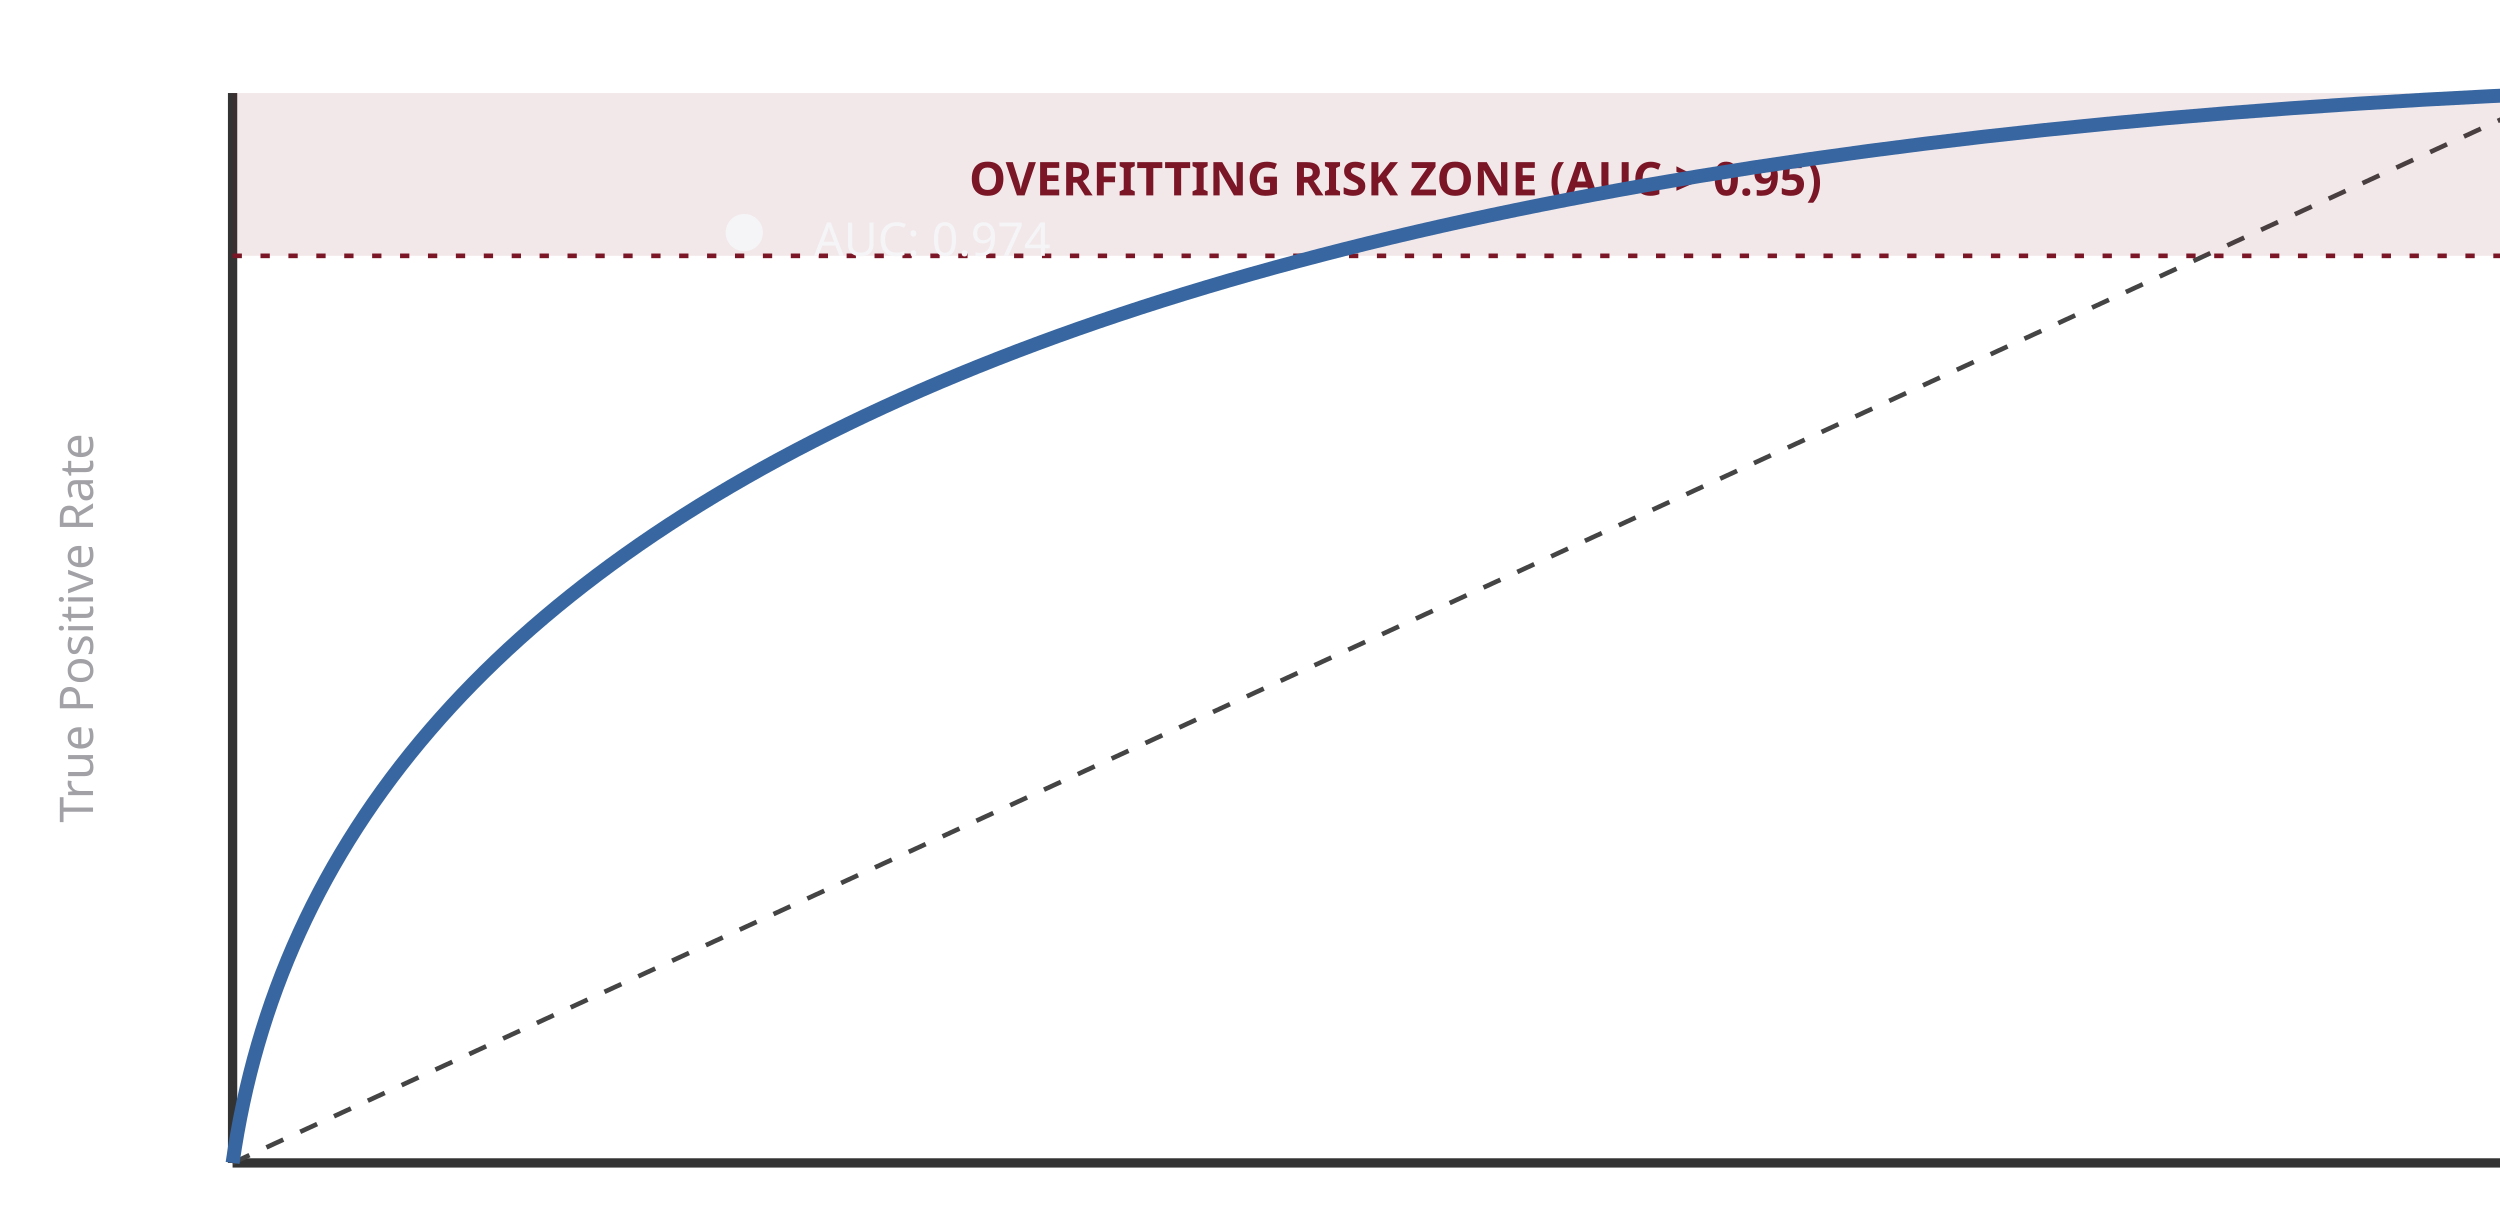
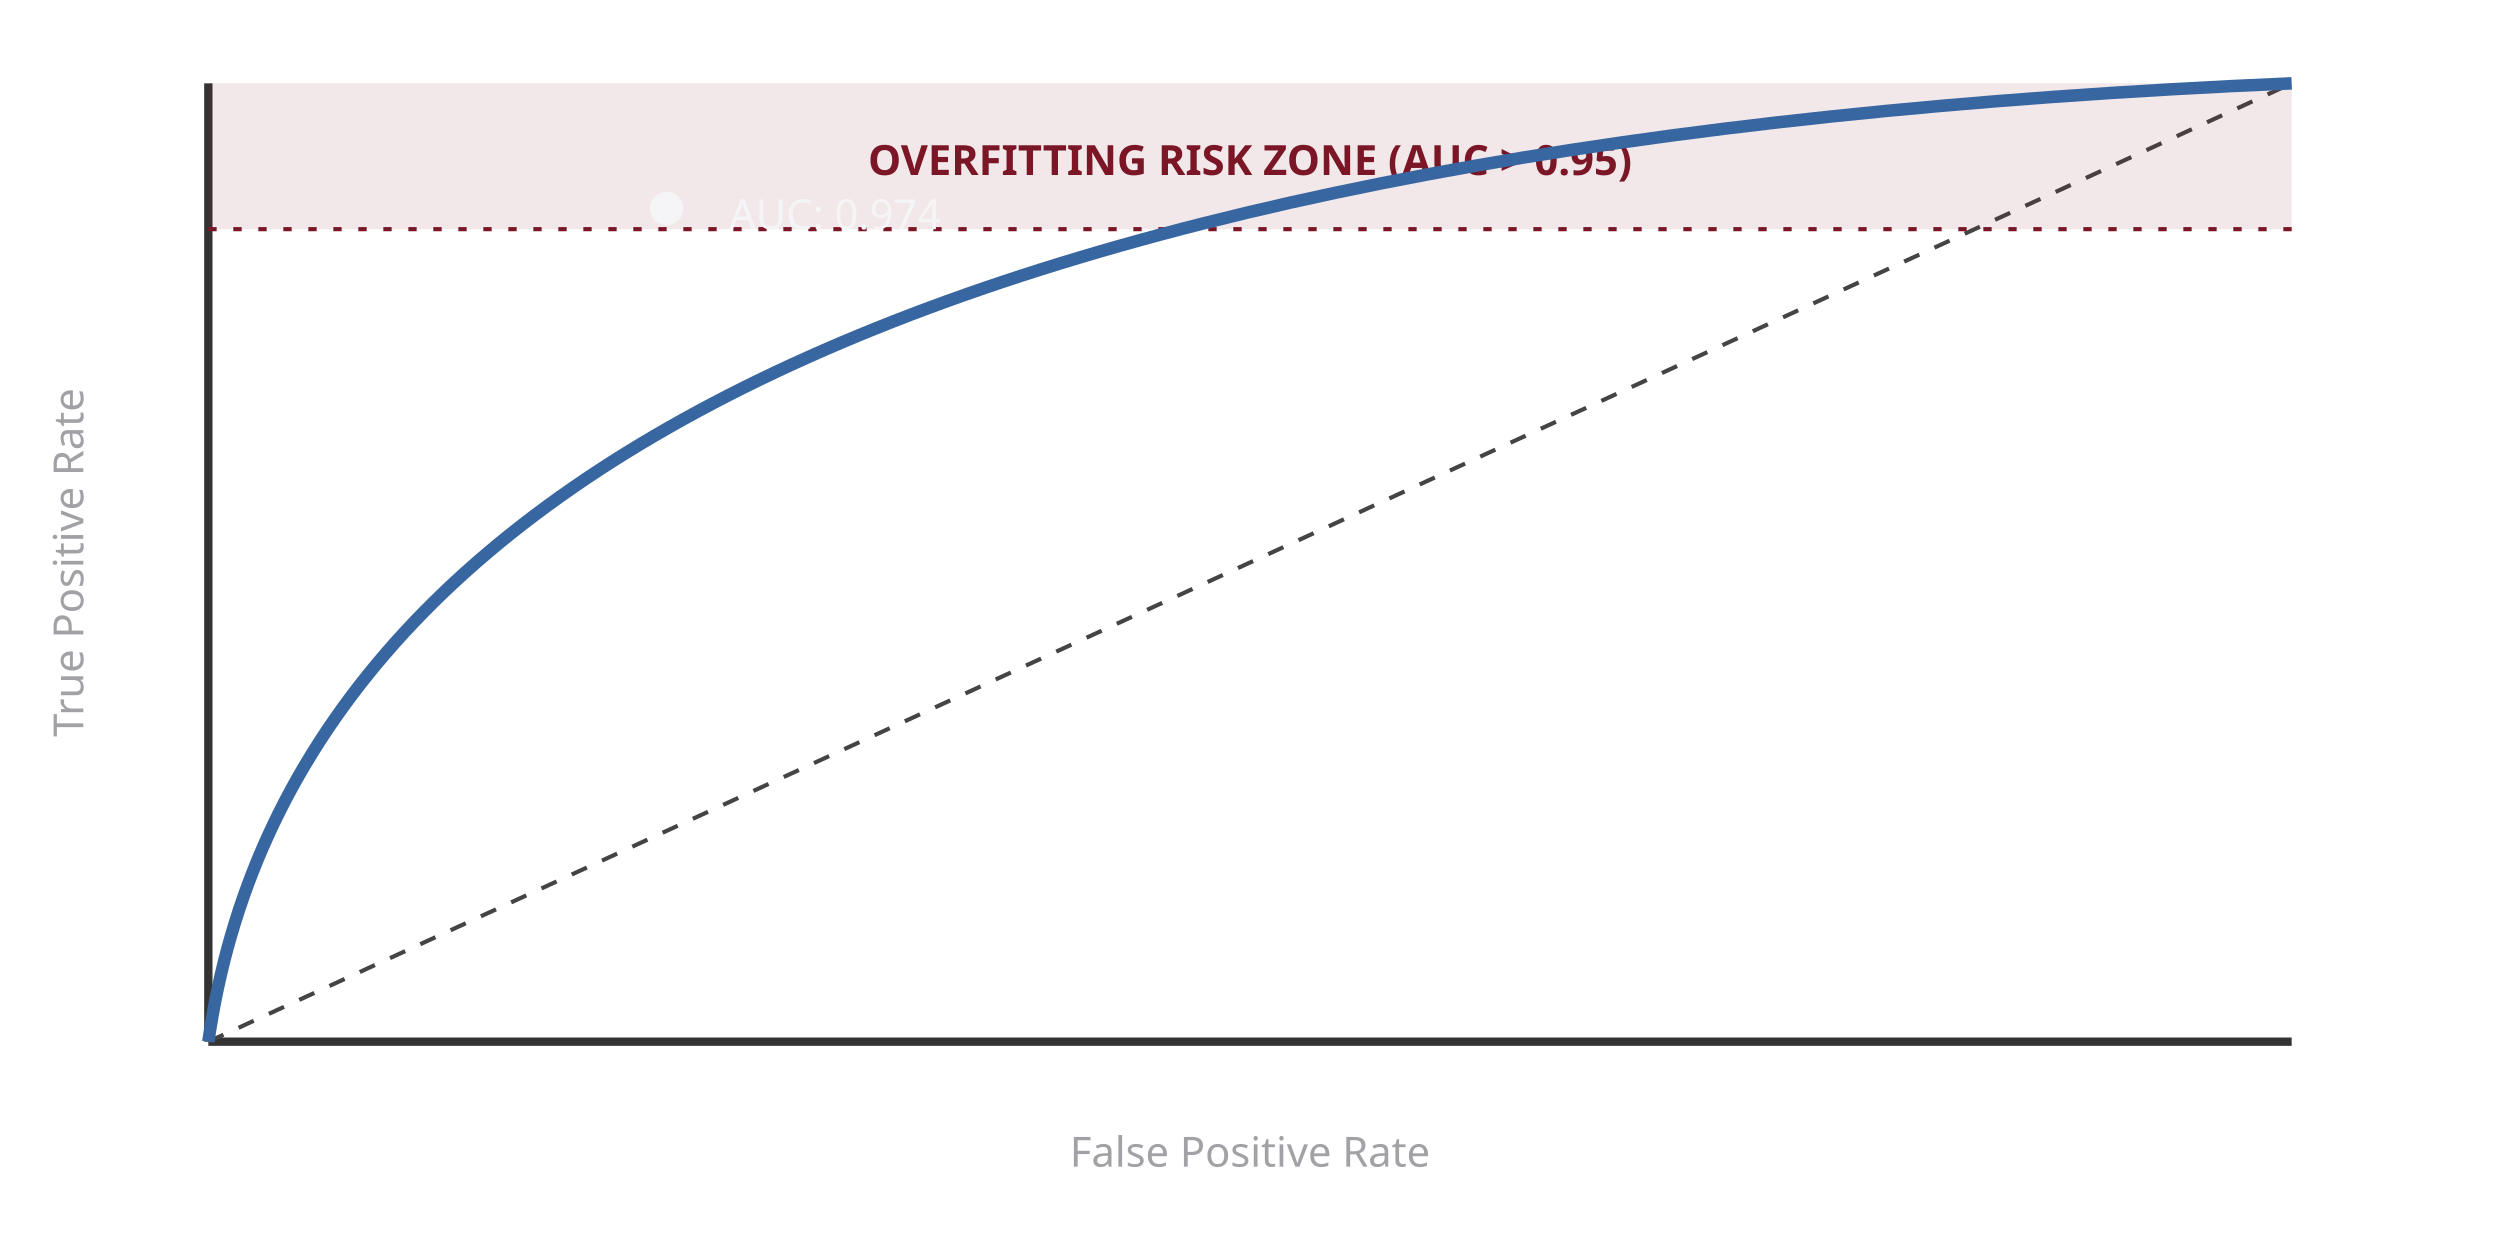
- <svg xmlns="http://www.w3.org/2000/svg" style="width:100%; height:auto;" viewbox="0 0 600 300">
+ <svg xmlns="http://www.w3.org/2000/svg" style="width:100%; height:auto;" viewBox="0 0 600 300">
  <g fill="#A1A1A6" font-family="JetBrains Mono" font-size="10">
    <line stroke="#333" stroke-width="2" x1="50" x2="550" y1="250" y2="250" />
    <line stroke="#333" stroke-width="2" x1="50" x2="50" y1="250" y2="20" />
    <text text-anchor="middle" x="300" y="280">False Positive Rate</text>
    <text text-anchor="middle" transform="rotate(-90 20,135)" x="20" y="135">True Positive Rate</text>
    <line stroke="#444" stroke-dasharray="4 4" stroke-width="1" x1="50" x2="550" y1="250" y2="20" />
    <rect fill="#7A1626" height="35" opacity="0.1" width="500" x="50" y="20" />
    <line stroke="#7A1626" stroke-dasharray="2 4" stroke-width="1" x1="50" x2="550" y1="55" y2="55" />
    <text fill="#7A1626" font-weight="bold" text-anchor="middle" x="300" y="42">OVERFITTING RISK ZONE (AUC &gt; 0.95)</text>
    <path d="M 50 250 Q 80 40 550 20" fill="none" stroke="#3866A0" stroke-width="3" />
    <circle cx="160" cy="50" fill="#F5F5F7" r="4" />
    <text fill="#F5F5F7" x="175" y="55">AUC: 0.974</text>
  </g>
</svg>
